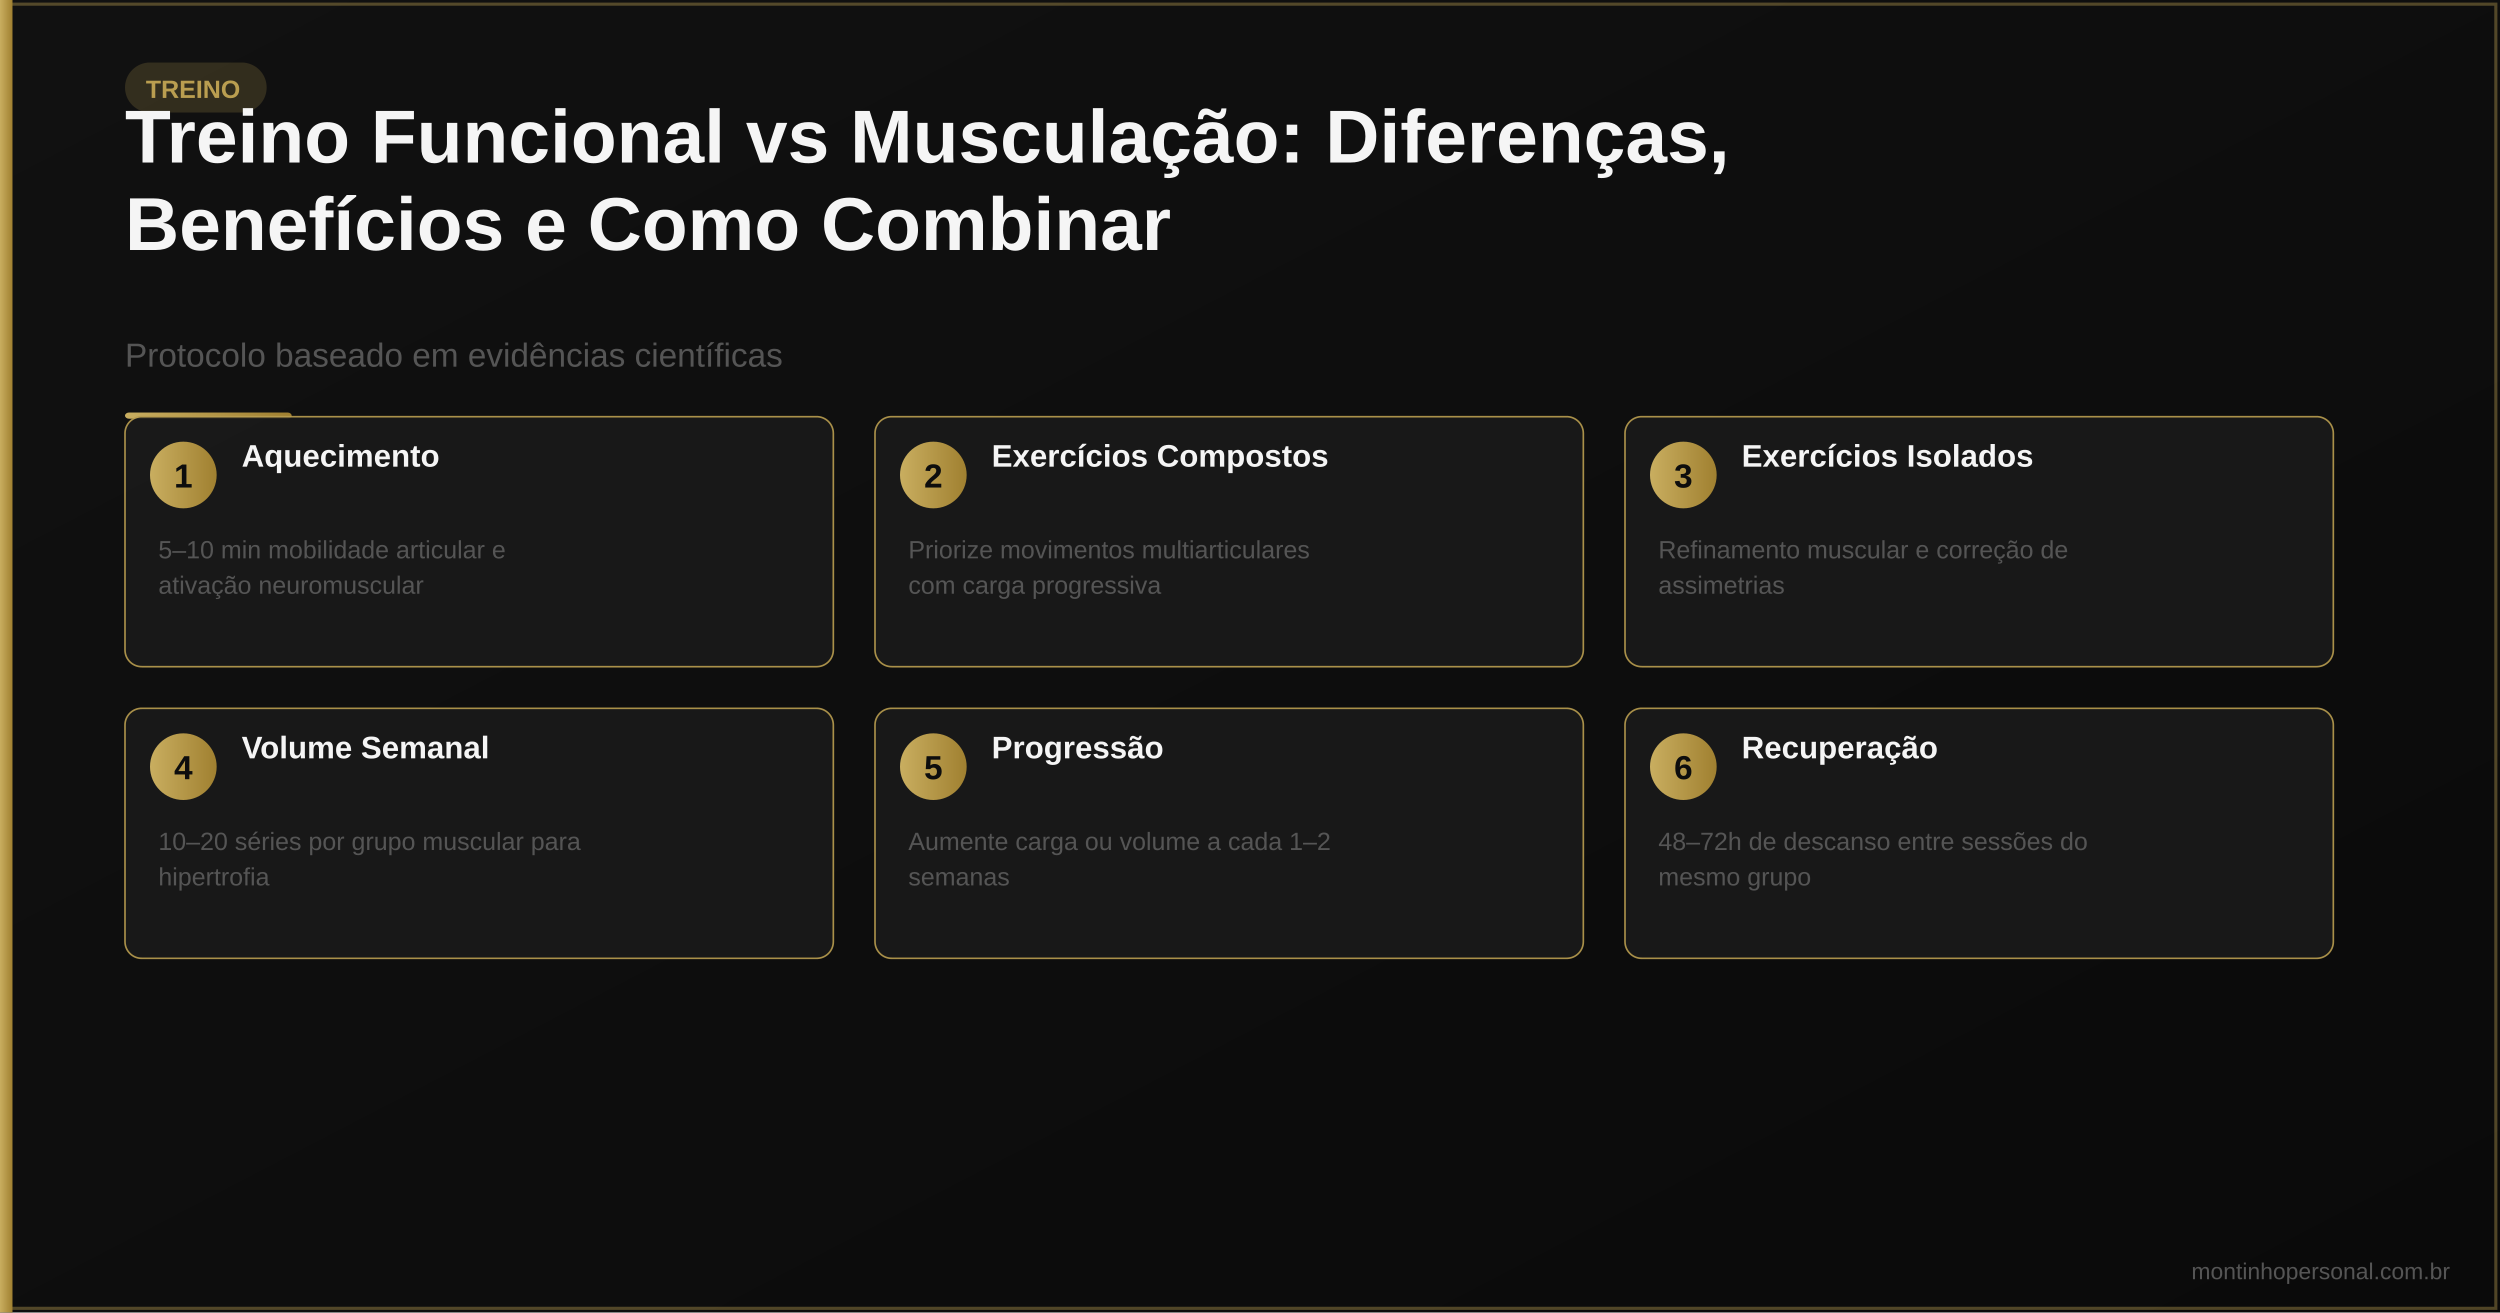
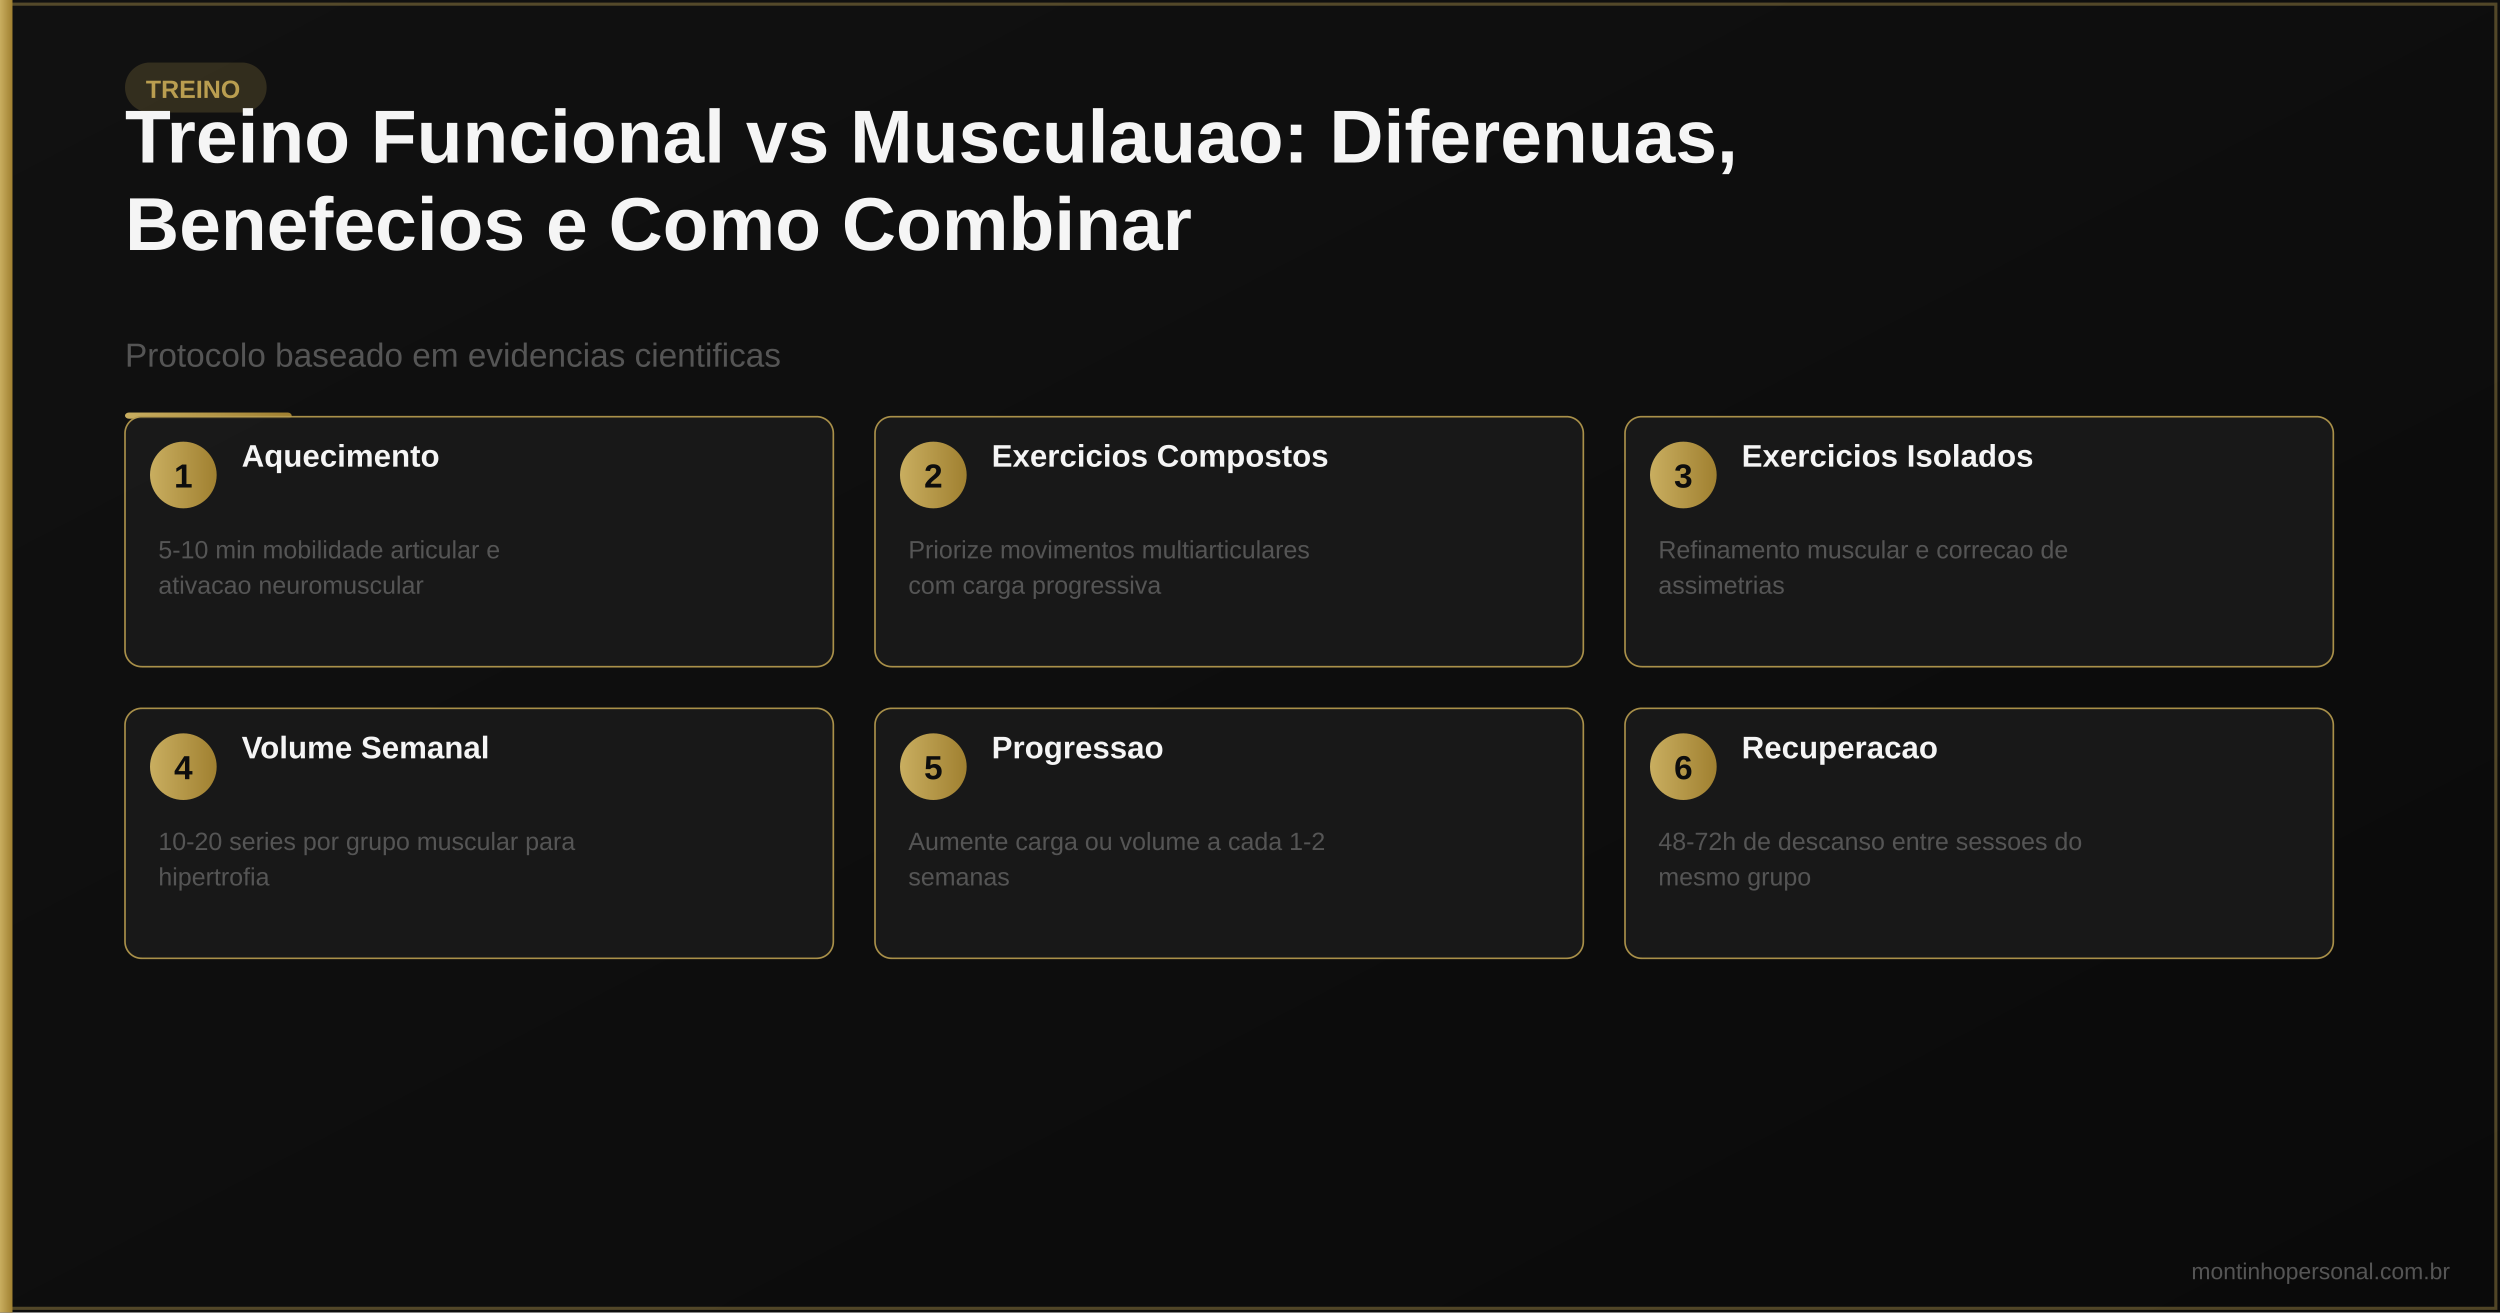
- <svg xmlns="http://www.w3.org/2000/svg" viewBox="0 0 1200 630" width="1200" height="630" role="img" aria-label="Treino Funcional vs Musculação: Diferenças, Benefícios e Como Combinar">
+ <svg xmlns="http://www.w3.org/2000/svg" viewBox="0 0 1200 630" width="1200" height="630" role="img" aria-label="Treino Funcional vs Musculauao: Diferenuas, Benefecios e Como Combinar">
  <defs>
    <linearGradient id="bg" x1="0" y1="0" x2="1" y2="1">
      <stop offset="0%" stop-color="#111111" />
      <stop offset="100%" stop-color="#0a0a0a" />
    </linearGradient>
    <linearGradient id="gold" x1="0" y1="0" x2="1" y2="0">
      <stop offset="0%" stop-color="#C9AE60" />
      <stop offset="100%" stop-color="#A08030" />
    </linearGradient>
  </defs>
  <rect width="1200" height="630" fill="url(#bg)" />
  <rect x="2" y="2" width="1196" height="626" fill="none" stroke="#BA9E50" stroke-width="1.5" opacity="0.4" />
  <rect x="0" y="0" width="6" height="630" fill="url(#gold)" />
  <text x="1176" y="614" font-family="Arial,sans-serif" font-size="11" fill="#555555" text-anchor="end">montinhopersonal.com.br</text>
  <rect x="60" y="30" width="68" height="24" rx="12" fill="#BA9E50" opacity="0.2" />
  <text x="70" y="47" font-family="Arial,sans-serif" font-size="12" fill="#BA9E50" font-weight="bold">TREINO</text>
-   <text x="60" y="78" font-family="Arial,sans-serif" font-size="36" fill="#F5F5F5" font-weight="bold">Treino Funcional vs Musculação: Diferenças,</text>
-   <text x="60" y="120" font-family="Arial,sans-serif" font-size="36" fill="#F5F5F5" font-weight="bold">Benefícios e Como Combinar</text>
-   <text x="60" y="176" font-family="Arial,sans-serif" font-size="16" fill="#555555">Protocolo baseado em evidências científicas</text>
+   <text x="60" y="78" font-family="Arial,sans-serif" font-size="36" fill="#F5F5F5" font-weight="bold">Treino Funcional vs Musculauao: Diferenuas,</text>
+   <text x="60" y="120" font-family="Arial,sans-serif" font-size="36" fill="#F5F5F5" font-weight="bold">Benefecios e Como Combinar</text>
+   <text x="60" y="176" font-family="Arial,sans-serif" font-size="16" fill="#555555">Protocolo baseado em evidencias cientificas</text>
  <rect x="60" y="198" width="80" height="3" rx="2" fill="url(#gold)" />
  <rect x="60" y="200" width="340" height="120" rx="8" fill="#1a1a1a" stroke="#BA9E50" stroke-width="0.8" opacity="0.9" />
  <circle cx="88" cy="228" r="16" fill="url(#gold)" />
  <text x="88" y="234" font-family="Arial,sans-serif" font-size="16" fill="#0d0d0d" text-anchor="middle" font-weight="bold">1</text>
  <text x="116" y="224" font-family="Arial,sans-serif" font-size="15" fill="#F5F5F5" font-weight="bold">Aquecimento</text>
-   <text x="76" y="268" font-family="Arial,sans-serif" font-size="12" fill="#555555">5–10 min mobilidade articular e</text>
-   <text x="76" y="285" font-family="Arial,sans-serif" font-size="12" fill="#555555">ativação neuromuscular</text>
+   <text x="76" y="268" font-family="Arial,sans-serif" font-size="12" fill="#555555">5-10 min mobilidade articular e</text>
+   <text x="76" y="285" font-family="Arial,sans-serif" font-size="12" fill="#555555">ativacao neuromuscular</text>
  <rect x="420" y="200" width="340" height="120" rx="8" fill="#1a1a1a" stroke="#BA9E50" stroke-width="0.8" opacity="0.9" />
  <circle cx="448" cy="228" r="16" fill="url(#gold)" />
  <text x="448" y="234" font-family="Arial,sans-serif" font-size="16" fill="#0d0d0d" text-anchor="middle" font-weight="bold">2</text>
-   <text x="476" y="224" font-family="Arial,sans-serif" font-size="15" fill="#F5F5F5" font-weight="bold">Exercícios Compostos</text>
+   <text x="476" y="224" font-family="Arial,sans-serif" font-size="15" fill="#F5F5F5" font-weight="bold">Exercicios Compostos</text>
  <text x="436" y="268" font-family="Arial,sans-serif" font-size="12" fill="#555555">Priorize movimentos multiarticulares</text>
  <text x="436" y="285" font-family="Arial,sans-serif" font-size="12" fill="#555555">com carga progressiva</text>
  <rect x="780" y="200" width="340" height="120" rx="8" fill="#1a1a1a" stroke="#BA9E50" stroke-width="0.8" opacity="0.9" />
  <circle cx="808" cy="228" r="16" fill="url(#gold)" />
  <text x="808" y="234" font-family="Arial,sans-serif" font-size="16" fill="#0d0d0d" text-anchor="middle" font-weight="bold">3</text>
-   <text x="836" y="224" font-family="Arial,sans-serif" font-size="15" fill="#F5F5F5" font-weight="bold">Exercícios Isolados</text>
-   <text x="796" y="268" font-family="Arial,sans-serif" font-size="12" fill="#555555">Refinamento muscular e correção de</text>
+   <text x="836" y="224" font-family="Arial,sans-serif" font-size="15" fill="#F5F5F5" font-weight="bold">Exercicios Isolados</text>
+   <text x="796" y="268" font-family="Arial,sans-serif" font-size="12" fill="#555555">Refinamento muscular e correcao de</text>
  <text x="796" y="285" font-family="Arial,sans-serif" font-size="12" fill="#555555">assimetrias</text>
  <rect x="60" y="340" width="340" height="120" rx="8" fill="#1a1a1a" stroke="#BA9E50" stroke-width="0.8" opacity="0.9" />
  <circle cx="88" cy="368" r="16" fill="url(#gold)" />
  <text x="88" y="374" font-family="Arial,sans-serif" font-size="16" fill="#0d0d0d" text-anchor="middle" font-weight="bold">4</text>
  <text x="116" y="364" font-family="Arial,sans-serif" font-size="15" fill="#F5F5F5" font-weight="bold">Volume Semanal</text>
-   <text x="76" y="408" font-family="Arial,sans-serif" font-size="12" fill="#555555">10–20 séries por grupo muscular para</text>
+   <text x="76" y="408" font-family="Arial,sans-serif" font-size="12" fill="#555555">10-20 series por grupo muscular para</text>
  <text x="76" y="425" font-family="Arial,sans-serif" font-size="12" fill="#555555">hipertrofia</text>
  <rect x="420" y="340" width="340" height="120" rx="8" fill="#1a1a1a" stroke="#BA9E50" stroke-width="0.8" opacity="0.9" />
  <circle cx="448" cy="368" r="16" fill="url(#gold)" />
  <text x="448" y="374" font-family="Arial,sans-serif" font-size="16" fill="#0d0d0d" text-anchor="middle" font-weight="bold">5</text>
-   <text x="476" y="364" font-family="Arial,sans-serif" font-size="15" fill="#F5F5F5" font-weight="bold">Progressão</text>
-   <text x="436" y="408" font-family="Arial,sans-serif" font-size="12" fill="#555555">Aumente carga ou volume a cada 1–2</text>
+   <text x="476" y="364" font-family="Arial,sans-serif" font-size="15" fill="#F5F5F5" font-weight="bold">Progressao</text>
+   <text x="436" y="408" font-family="Arial,sans-serif" font-size="12" fill="#555555">Aumente carga ou volume a cada 1-2</text>
  <text x="436" y="425" font-family="Arial,sans-serif" font-size="12" fill="#555555">semanas</text>
  <rect x="780" y="340" width="340" height="120" rx="8" fill="#1a1a1a" stroke="#BA9E50" stroke-width="0.8" opacity="0.9" />
  <circle cx="808" cy="368" r="16" fill="url(#gold)" />
  <text x="808" y="374" font-family="Arial,sans-serif" font-size="16" fill="#0d0d0d" text-anchor="middle" font-weight="bold">6</text>
-   <text x="836" y="364" font-family="Arial,sans-serif" font-size="15" fill="#F5F5F5" font-weight="bold">Recuperação</text>
-   <text x="796" y="408" font-family="Arial,sans-serif" font-size="12" fill="#555555">48–72h de descanso entre sessões do</text>
+   <text x="836" y="364" font-family="Arial,sans-serif" font-size="15" fill="#F5F5F5" font-weight="bold">Recuperacao</text>
+   <text x="796" y="408" font-family="Arial,sans-serif" font-size="12" fill="#555555">48-72h de descanso entre sessoes do</text>
  <text x="796" y="425" font-family="Arial,sans-serif" font-size="12" fill="#555555">mesmo grupo</text>
</svg>
